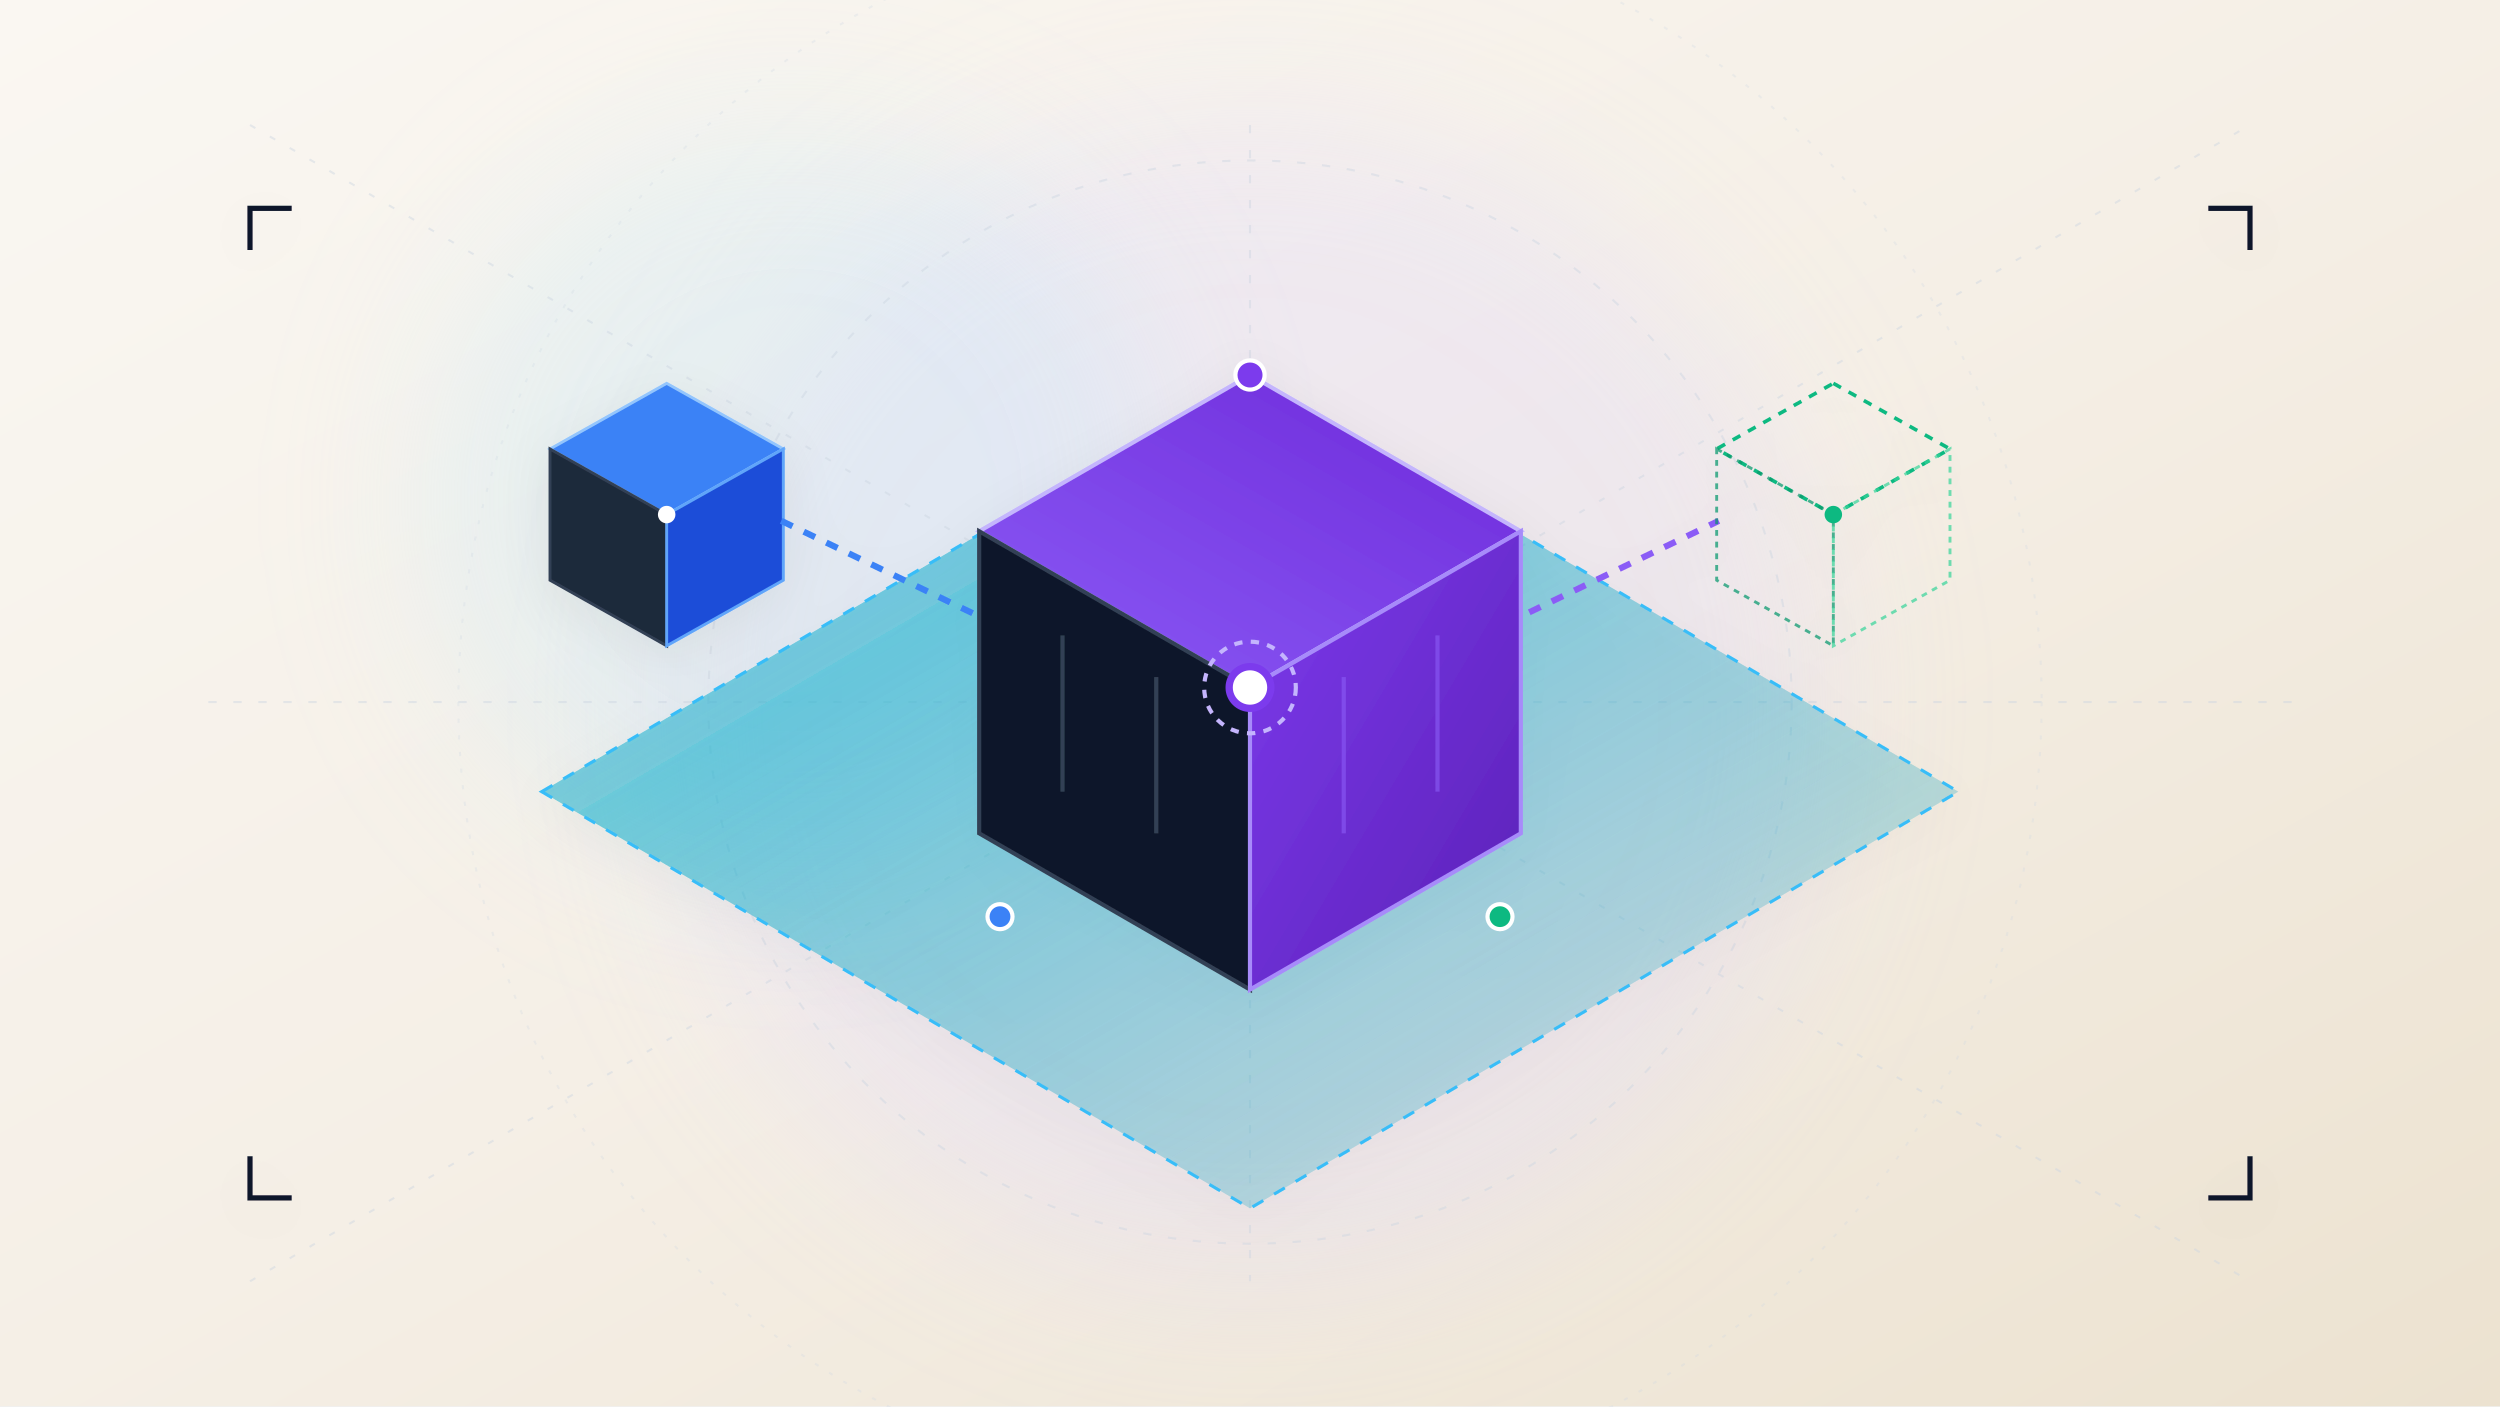
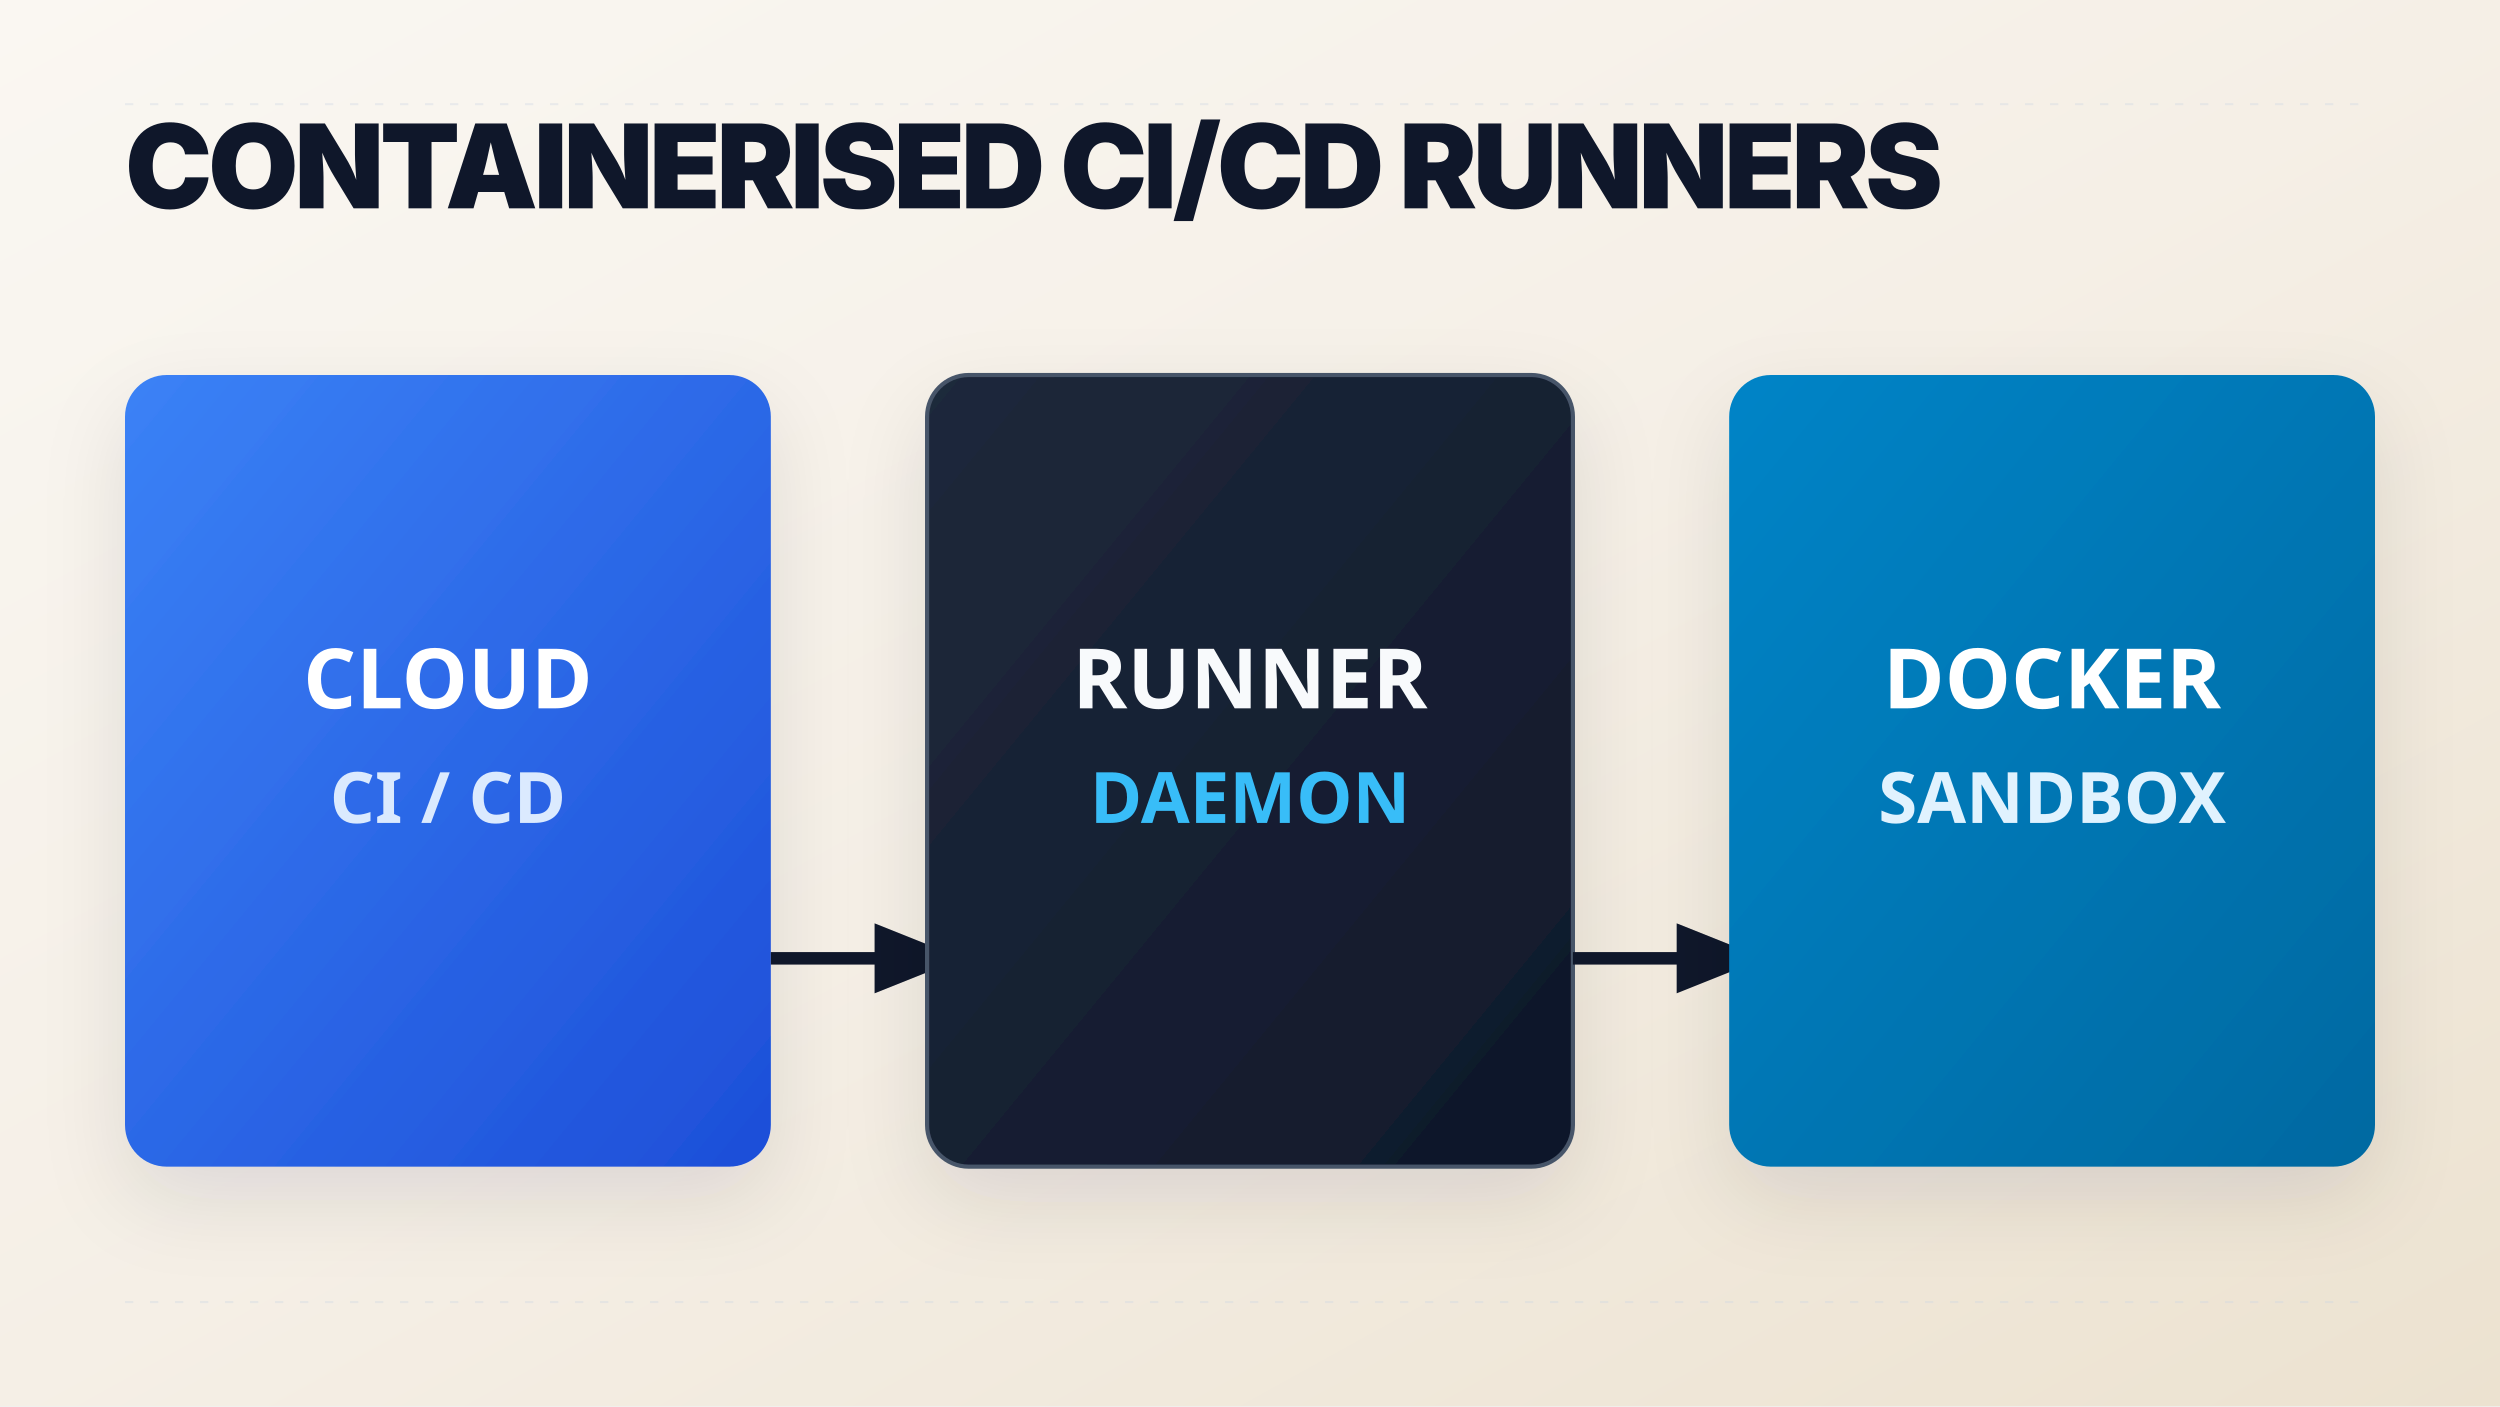
<svg xmlns="http://www.w3.org/2000/svg" viewBox="0 0 1200 675" width="1200" height="675">
  <defs>
-     <linearGradient id="bgGradCicd" x1="0%" y1="0%" x2="100%" y2="100%">
+     <linearGradient id="bgGrad" x1="0%" y1="0%" x2="100%" y2="100%">
      <stop offset="0%" stop-color="#FAF7F2" />
      <stop offset="50%" stop-color="#F5EFE6" />
      <stop offset="100%" stop-color="#ECE2D0" />
    </linearGradient>
-     <linearGradient id="purpleTop" x1="0%" y1="100%" x2="100%" y2="0%">
-       <stop offset="0%" stop-color="#8B5CF6" />
-       <stop offset="100%" stop-color="#6D28D9" />
+     <linearGradient id="cloudGrad" x1="0%" y1="0%" x2="100%" y2="100%">
+       <stop offset="0%" stop-color="#3B82F6" />
+       <stop offset="100%" stop-color="#1D4ED8" />
    </linearGradient>
-     <linearGradient id="purpleRight" x1="0%" y1="0%" x2="100%" y2="100%">
-       <stop offset="0%" stop-color="#7C3AED" />
-       <stop offset="100%" stop-color="#5B21B6" />
+     <linearGradient id="runnerGrad" x1="0%" y1="0%" x2="100%" y2="100%">
+       <stop offset="0%" stop-color="#1E293B" />
+       <stop offset="100%" stop-color="#0F172A" />
    </linearGradient>
-     <linearGradient id="cyanPlane" x1="0%" y1="0%" x2="100%" y2="100%">
-       <stop offset="0%" stop-color="#06B6D4" stop-opacity="0.7" />
-       <stop offset="100%" stop-color="#0891B2" stop-opacity="0.1" />
+     <linearGradient id="dockerGrad" x1="0%" y1="0%" x2="100%" y2="100%">
+       <stop offset="0%" stop-color="#0284C7" />
+       <stop offset="100%" stop-color="#0369A1" />
    </linearGradient>
-     <filter id="cicdShadow" x="-20%" y="-20%" width="150%" height="150%">
-       <feDropShadow dx="0" dy="24" stdDeviation="30" flood-color="#0f172a" flood-opacity="0.12" />
-       <feDropShadow dx="0" dy="6" stdDeviation="12" flood-color="#0f172a" flood-opacity="0.06" />
+     <filter id="cardShadow" x="-20%" y="-20%" width="140%" height="140%">
+       <feDropShadow dx="0" dy="16" stdDeviation="20" flood-color="#0F172A" flood-opacity="0.1" />
    </filter>
-     <filter id="softGlowCicd" x="-30%" y="-30%" width="160%" height="160%">
-       <feGaussianBlur stdDeviation="35" result="blur" />
-     </filter>
+     <marker id="flowArrow" viewBox="0 0 10 10" refX="6" refY="5" markerWidth="7" markerHeight="7" orient="auto">
+       <path d="M 0 1 L 10 5 L 0 9 z" fill="#0F172A" />
+     </marker>
  </defs>
-   <rect width="1200" height="675" fill="url(#bgGradCicd)" />
-   <circle cx="600" cy="337" r="280" fill="#DDD6FE" opacity="0.3" filter="url(#softGlowCicd)" />
-   <circle cx="380" cy="240" r="180" fill="#BAE6FD" opacity="0.25" filter="url(#softGlowCicd)" />
-   <g opacity="0.45" stroke="#CBD5E1" stroke-width="1">
-     <line x1="120" y1="60" x2="1080" y2="615" stroke-dasharray="3,8" />
-     <line x1="120" y1="615" x2="1080" y2="60" stroke-dasharray="3,8" />
-     <circle cx="600" cy="337" r="260" fill="none" stroke-dasharray="4,8" />
-     <circle cx="600" cy="337" r="380" fill="none" stroke-dasharray="2,6" opacity="0.6" />
-     <line x1="100" y1="337" x2="1100" y2="337" stroke-dasharray="4,8" />
-     <line x1="600" y1="60" x2="600" y2="615" stroke-dasharray="4,8" />
+   <rect width="1200" height="675" fill="url(#bgGrad)" />
+   <g opacity="0.35" stroke="#CBD5E1" stroke-width="1">
+     <line x1="60" y1="50" x2="1140" y2="50" stroke-dasharray="4,8" />
+     <line x1="60" y1="625" x2="1140" y2="625" stroke-dasharray="4,8" />
  </g>
-   <g filter="url(#cicdShadow)">
-     <polygon points="260,380 600,180 940,380 600,580" fill="url(#cyanPlane)" stroke="#38BDF8" stroke-width="1.5" stroke-dasharray="6,6" />
-     <g transform="translate(320, 240) scale(0.7)">
-       <polygon points="0,-80 80,-35 0,10 -80,-35" fill="#3B82F6" stroke="#93C5FD" stroke-width="2" />
-       <polygon points="-80,-35 0,10 0,100 -80,55" fill="#1E293B" stroke="#334155" stroke-width="2" />
-       <polygon points="0,10 80,-35 80,55 0,100" fill="#1D4ED8" stroke="#60A5FA" stroke-width="2" />
-       <circle cx="0" cy="10" r="6" fill="#FFFFFF" />
+   <g transform="translate(60, 100)">
+     <text x="0" y="0" font-family="system-ui, -apple-system, sans-serif" font-size="56" font-weight="900" fill="#0F172A" letter-spacing="-2">
+       CONTAINERISED CI/CD RUNNERS
+     </text>
+   </g>
+   <g transform="translate(60, 180)">
+     <g filter="url(#cardShadow)">
+       <rect width="310" height="380" rx="20" fill="url(#cloudGrad)" />
+       <text x="155" y="160" font-family="system-ui, sans-serif" font-size="40" font-weight="900" fill="#FFFFFF" text-anchor="middle">
+         CLOUD
+       </text>
+       <text x="155" y="215" font-family="system-ui, sans-serif" font-size="34" font-weight="800" fill="#DBEAFE" text-anchor="middle">
+         CI / CD
+       </text>
    </g>
-     <line x1="375" y1="250" x2="520" y2="320" stroke="#3B82F6" stroke-width="3" stroke-dasharray="6,6" />
-     <line x1="680" y1="320" x2="825" y2="250" stroke="#8B5CF6" stroke-width="3" stroke-dasharray="6,6" />
-     <g transform="translate(600, 320)">
-       <polygon points="0,-140 130,-65 0,10 -130,-65" fill="url(#purpleTop)" stroke="#C4B5FD" stroke-width="2" />
-       <polygon points="-130,-65 0,10 0,155 -130,80" fill="#0F172A" stroke="#334155" stroke-width="2" />
-       <polygon points="0,10 130,-65 130,80 0,155" fill="url(#purpleRight)" stroke="#A78BFA" stroke-width="2" />
-       <line x1="-90" y1="-15" x2="-90" y2="60" stroke="#334155" stroke-width="2" />
-       <line x1="-45" y1="5" x2="-45" y2="80" stroke="#334155" stroke-width="2" />
-       <line x1="45" y1="5" x2="45" y2="80" stroke="#8B5CF6" stroke-width="2" opacity="0.6" />
-       <line x1="90" y1="-15" x2="90" y2="60" stroke="#8B5CF6" stroke-width="2" opacity="0.6" />
-       <circle cx="0" cy="10" r="10" fill="#FFFFFF" stroke="#7C3AED" stroke-width="3.5" />
-       <circle cx="0" cy="10" r="22" fill="none" stroke="#C4B5FD" stroke-width="2" stroke-dasharray="4,4" />
+     <path d="M 310 280 L 385 280" fill="none" stroke="#0F172A" stroke-width="6" marker-end="url(#flowArrow)" />
+     <g transform="translate(385, 0)" filter="url(#cardShadow)">
+       <rect width="310" height="380" rx="20" fill="url(#runnerGrad)" stroke="#475569" stroke-width="2" />
+       <text x="155" y="160" font-family="system-ui, sans-serif" font-size="40" font-weight="900" fill="#F8FAFC" text-anchor="middle">
+         RUNNER
+       </text>
+       <text x="155" y="215" font-family="system-ui, sans-serif" font-size="34" font-weight="800" fill="#38BDF8" text-anchor="middle">
+         DAEMON
+       </text>
    </g>
-     <g transform="translate(880, 240) scale(0.7)">
-       <polygon points="0,-80 80,-35 0,10 -80,-35" fill="none" stroke="#10B981" stroke-width="2.5" stroke-dasharray="6,6" />
-       <polygon points="-80,-35 0,10 0,100 -80,55" fill="none" stroke="#059669" stroke-width="2" stroke-dasharray="4,4" opacity="0.7" />
-       <polygon points="0,10 80,-35 80,55 0,100" fill="none" stroke="#34D399" stroke-width="2" stroke-dasharray="4,4" opacity="0.7" />
-       <circle cx="0" cy="10" r="6" fill="#10B981" />
-     </g>
-     <circle cx="480" cy="440" r="6" fill="#3B82F6" stroke="#FFFFFF" stroke-width="2" />
-     <circle cx="720" cy="440" r="6" fill="#10B981" stroke="#FFFFFF" stroke-width="2" />
-     <circle cx="600" cy="180" r="7" fill="#7C3AED" stroke="#FFFFFF" stroke-width="2" />
-     <g stroke="#0F172A" stroke-width="2.5" fill="none">
-       <path d="M 140 100 L 120 100 L 120 120" />
-       <path d="M 1060 100 L 1080 100 L 1080 120" />
-       <path d="M 140 575 L 120 575 L 120 555" />
-       <path d="M 1060 575 L 1080 575 L 1080 555" />
+     <path d="M 695 280 L 770 280" fill="none" stroke="#0F172A" stroke-width="6" marker-end="url(#flowArrow)" />
+     <g transform="translate(770, 0)" filter="url(#cardShadow)">
+       <rect width="310" height="380" rx="20" fill="url(#dockerGrad)" />
+       <text x="155" y="160" font-family="system-ui, sans-serif" font-size="40" font-weight="900" fill="#FFFFFF" text-anchor="middle">
+         DOCKER
+       </text>
+       <text x="155" y="215" font-family="system-ui, sans-serif" font-size="34" font-weight="800" fill="#E0F2FE" text-anchor="middle">
+         SANDBOX
+       </text>
    </g>
  </g>
</svg>
